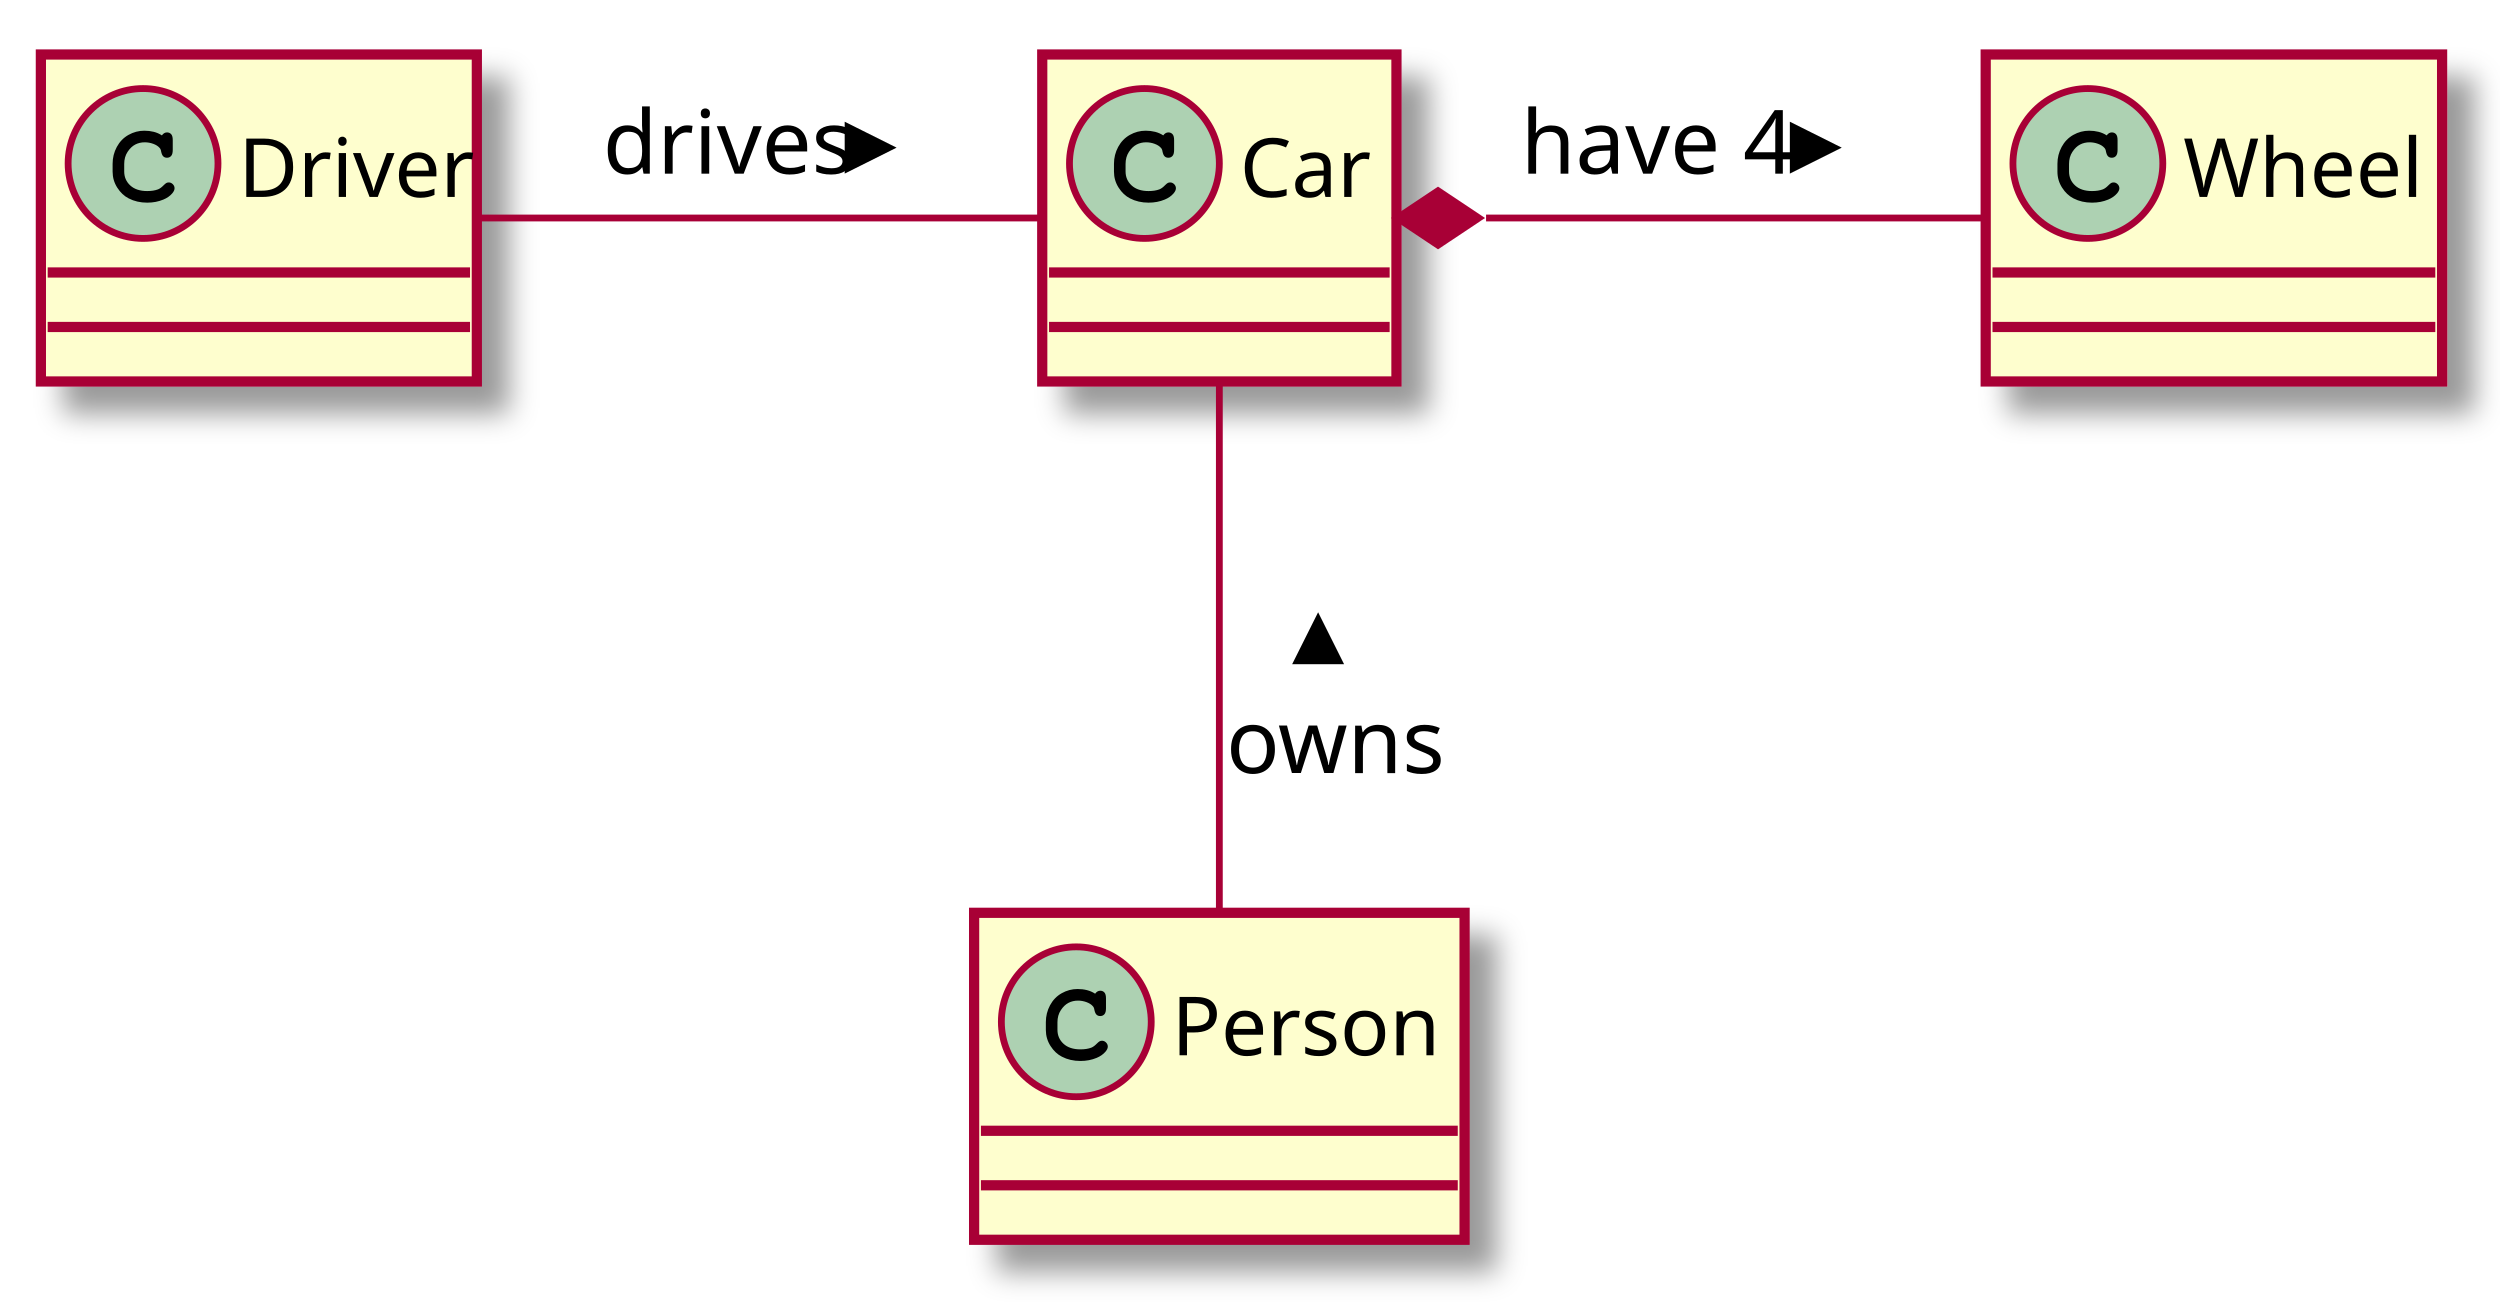
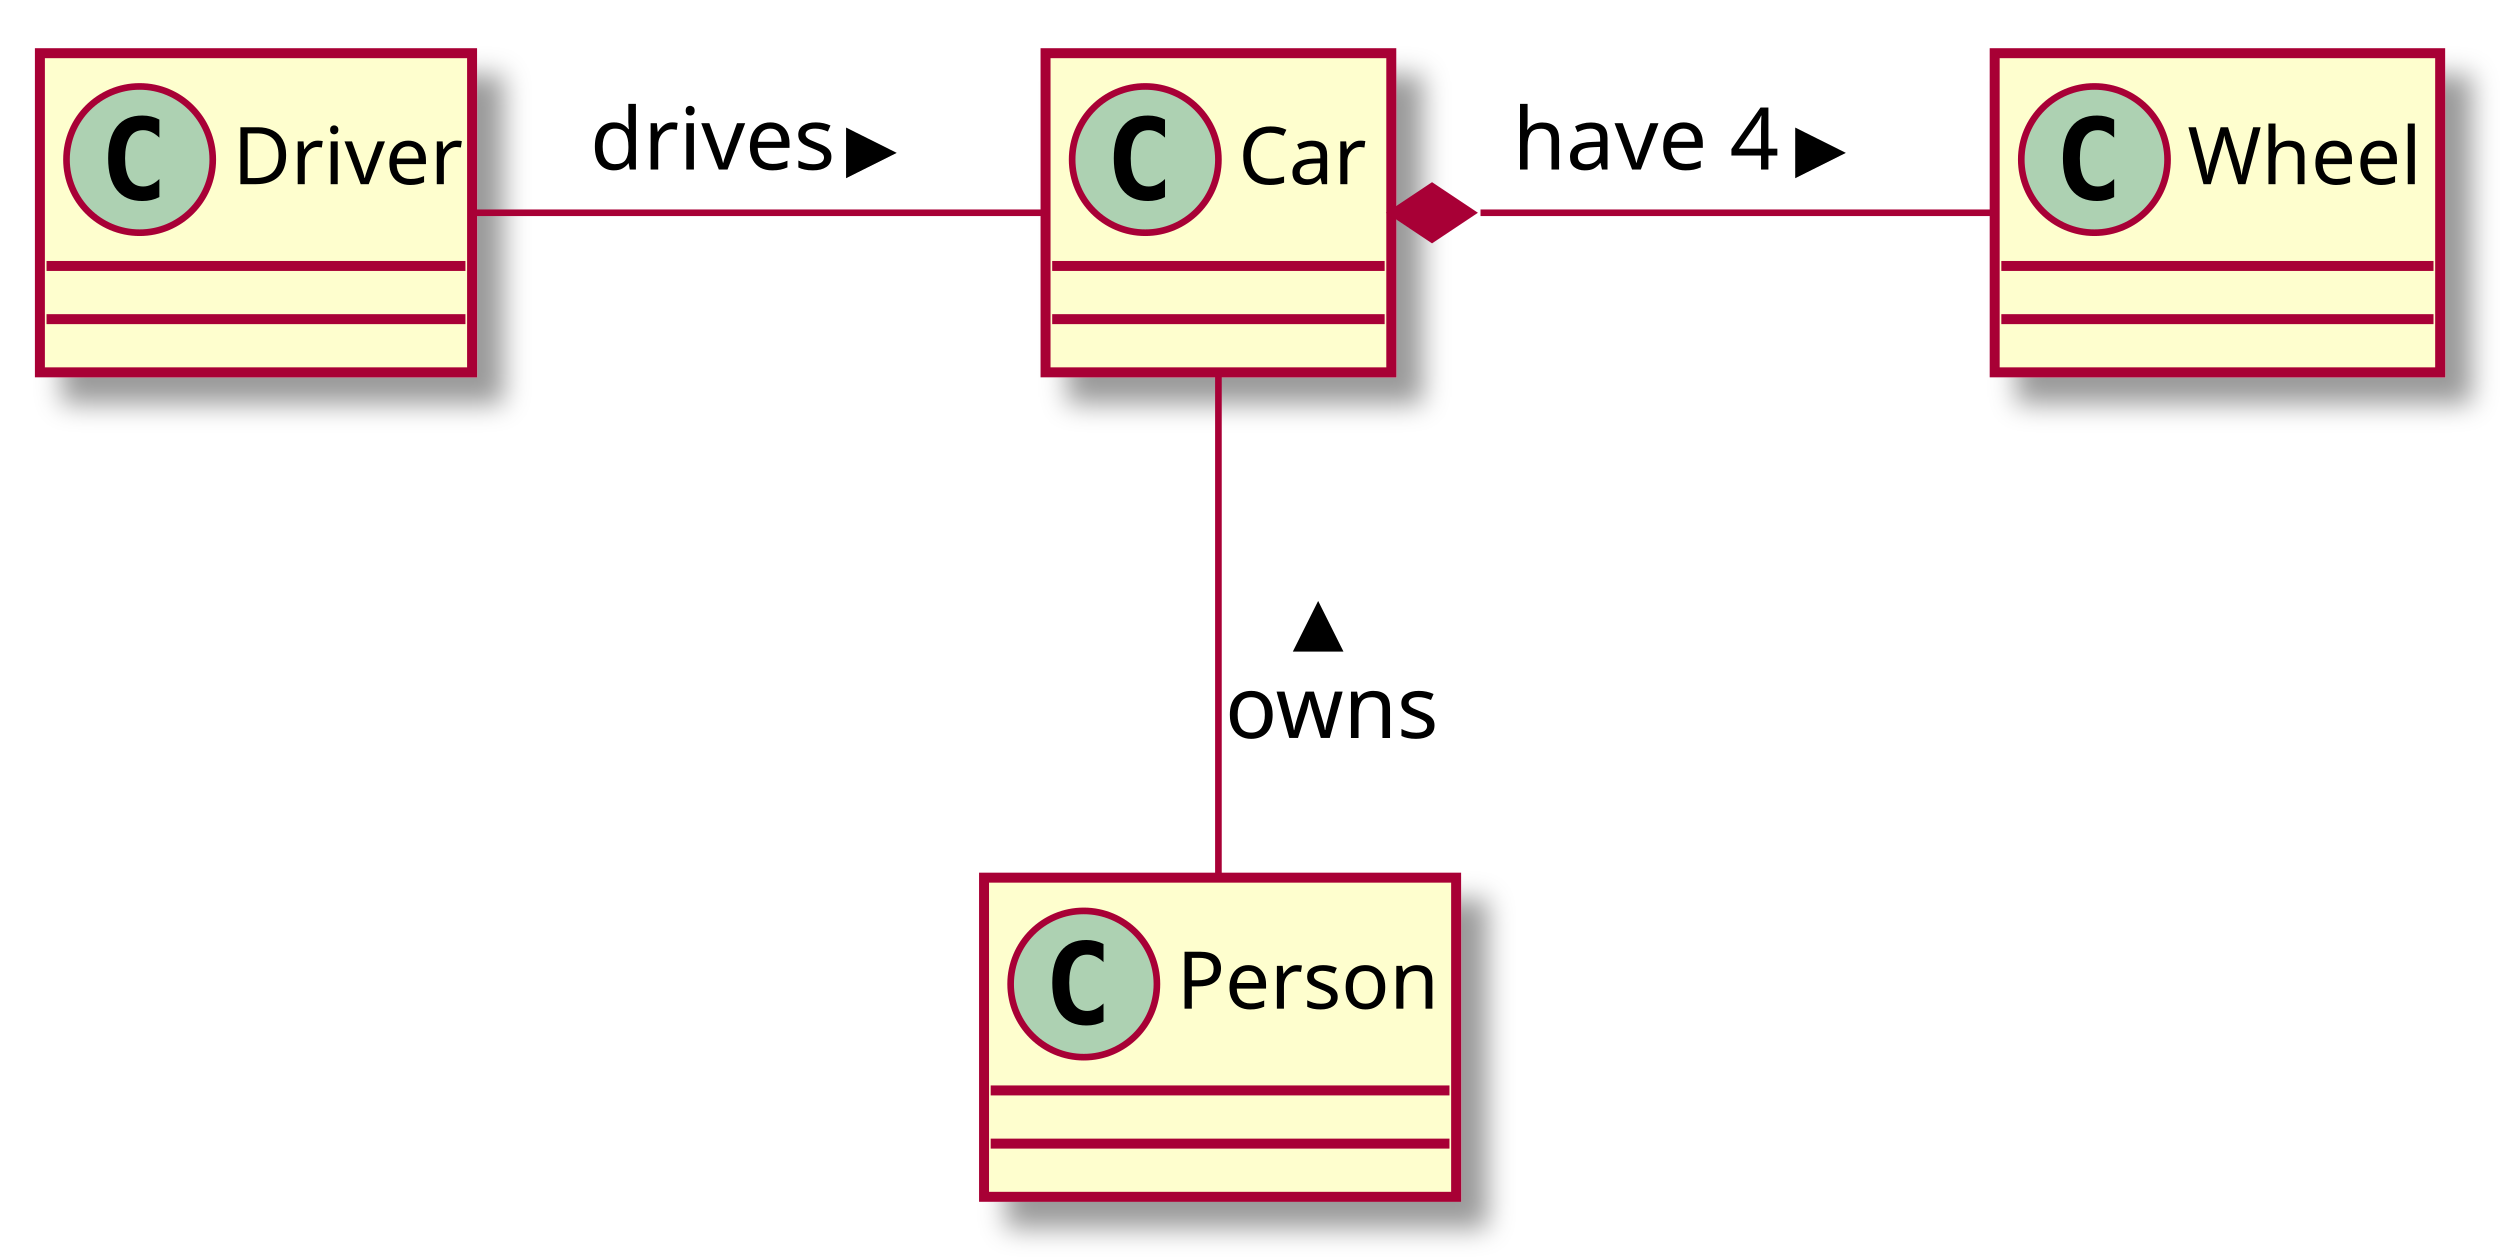
- <svg xmlns="http://www.w3.org/2000/svg" height="191px" style="width:367px;height:191px;" version="1.1" viewBox="0 0 367 191" width="367px">
+ <svg xmlns="http://www.w3.org/2000/svg" height="189px" style="width:376px;height:189px;" version="1.1" viewBox="0 0 376 189" width="376px">
  <defs>
    <filter height="300%" id="f1" width="300%" x="-1" y="-1">
      <feGaussianBlur result="blurOut" stdDeviation="2.0" />
      <feColorMatrix in="blurOut" result="blurOut2" type="matrix" values="0 0 0 0 0 0 0 0 0 0 0 0 0 0 0 0 0 0 .4 0" />
      <feOffset dx="4.0" dy="4.0" in="blurOut2" result="blurOut3" />
      <feBlend in="SourceGraphic" in2="blurOut3" mode="normal" />
    </filter>
  </defs>
  <g>
-     <rect fill="#FEFECE" filter="url(#f1)" height="48" style="stroke: #A80036; stroke-width: 1.5;" width="52" x="153" y="8" />
-     <ellipse cx="168" cy="24" fill="#ADD1B2" rx="11" ry="11" style="stroke: #A80036; stroke-width: 1.0;" />
-     <path d="M170.766,19.875 Q170.922,19.656 171.109,19.547 Q171.297,19.438 171.516,19.438 Q171.891,19.438 172.125,19.695 Q172.359,19.953 172.359,20.562 L172.359,22.016 Q172.359,22.625 172.125,22.891 Q171.891,23.156 171.516,23.156 Q171.172,23.156 170.969,22.953 Q170.766,22.766 170.656,22.25 Q170.609,21.891 170.422,21.703 Q170.094,21.328 169.484,21.109 Q168.875,20.891 168.25,20.891 Q167.484,20.891 166.852,21.219 Q166.219,21.547 165.727,22.297 Q165.234,23.047 165.234,24.078 L165.234,25.172 Q165.234,26.406 166.125,27.227 Q167.016,28.047 168.609,28.047 Q169.547,28.047 170.203,27.797 Q170.594,27.641 171.016,27.203 Q171.281,26.938 171.43,26.859 Q171.578,26.781 171.781,26.781 Q172.109,26.781 172.367,27.039 Q172.625,27.297 172.625,27.641 Q172.625,27.984 172.281,28.391 Q171.781,28.969 170.984,29.297 Q169.906,29.75 168.609,29.75 Q167.094,29.75 165.891,29.125 Q164.906,28.625 164.219,27.555 Q163.531,26.484 163.531,25.203 L163.531,24.047 Q163.531,22.719 164.148,21.57 Q164.766,20.422 165.859,19.805 Q166.953,19.188 168.188,19.188 Q168.922,19.188 169.57,19.352 Q170.219,19.516 170.766,19.875 Z " />
-     <text fill="#000000" font-family="sans-serif" font-size="12" lengthAdjust="spacingAndGlyphs" textLength="20" x="182" y="28.91">Car</text>
-     <line style="stroke: #A80036; stroke-width: 1.5;" x1="154" x2="204" y1="40" y2="40" />
-     <line style="stroke: #A80036; stroke-width: 1.5;" x1="154" x2="204" y1="48" y2="48" />
-     <rect fill="#FEFECE" filter="url(#f1)" height="48" style="stroke: #A80036; stroke-width: 1.5;" width="64" x="6" y="8" />
+     <rect fill="#FEFECE" filter="url(#f1)" height="48" style="stroke: #A80036; stroke-width: 1.5;" width="52" x="157.25" y="8" />
+     <ellipse cx="172.25" cy="24" fill="#ADD1B2" rx="11" ry="11" style="stroke: #A80036; stroke-width: 1.0;" />
+     <path d="M175.219,29.641 Q174.641,29.938 174,30.086 Q173.359,30.234 172.656,30.234 Q170.156,30.234 168.836,28.586 Q167.516,26.938 167.516,23.812 Q167.516,20.688 168.836,19.031 Q170.156,17.375 172.656,17.375 Q173.359,17.375 174.008,17.531 Q174.656,17.688 175.219,17.984 L175.219,20.703 Q174.594,20.125 174,19.852 Q173.406,19.578 172.781,19.578 Q171.438,19.578 170.75,20.648 Q170.062,21.719 170.062,23.812 Q170.062,25.906 170.75,26.977 Q171.438,28.047 172.781,28.047 Q173.406,28.047 174,27.773 Q174.594,27.5 175.219,26.922 L175.219,29.641 Z " />
+     <text fill="#000000" font-family="sans-serif" font-size="12" lengthAdjust="spacingAndGlyphs" textLength="20" x="186.25" y="27.7">Car</text>
+     <line style="stroke: #A80036; stroke-width: 1.5;" x1="158.25" x2="208.25" y1="40" y2="40" />
+     <line style="stroke: #A80036; stroke-width: 1.5;" x1="158.25" x2="208.25" y1="48" y2="48" />
+     <rect fill="#FEFECE" filter="url(#f1)" height="48" style="stroke: #A80036; stroke-width: 1.5;" width="65" x="6" y="8" />
    <ellipse cx="21" cy="24" fill="#ADD1B2" rx="11" ry="11" style="stroke: #A80036; stroke-width: 1.0;" />
-     <path d="M23.766,19.875 Q23.922,19.656 24.109,19.547 Q24.297,19.438 24.516,19.438 Q24.891,19.438 25.125,19.695 Q25.359,19.953 25.359,20.562 L25.359,22.016 Q25.359,22.625 25.125,22.891 Q24.891,23.156 24.516,23.156 Q24.172,23.156 23.969,22.953 Q23.766,22.766 23.656,22.25 Q23.609,21.891 23.422,21.703 Q23.094,21.328 22.484,21.109 Q21.875,20.891 21.25,20.891 Q20.484,20.891 19.852,21.219 Q19.219,21.547 18.727,22.297 Q18.234,23.047 18.234,24.078 L18.234,25.172 Q18.234,26.406 19.125,27.227 Q20.016,28.047 21.609,28.047 Q22.547,28.047 23.203,27.797 Q23.594,27.641 24.016,27.203 Q24.281,26.938 24.43,26.859 Q24.578,26.781 24.781,26.781 Q25.109,26.781 25.367,27.039 Q25.625,27.297 25.625,27.641 Q25.625,27.984 25.281,28.391 Q24.781,28.969 23.984,29.297 Q22.906,29.75 21.609,29.75 Q20.094,29.75 18.891,29.125 Q17.906,28.625 17.219,27.555 Q16.531,26.484 16.531,25.203 L16.531,24.047 Q16.531,22.719 17.148,21.57 Q17.766,20.422 18.859,19.805 Q19.953,19.188 21.188,19.188 Q21.922,19.188 22.57,19.352 Q23.219,19.516 23.766,19.875 Z " />
-     <text fill="#000000" font-family="sans-serif" font-size="12" lengthAdjust="spacingAndGlyphs" textLength="32" x="35" y="28.91">Driver</text>
-     <line style="stroke: #A80036; stroke-width: 1.5;" x1="7" x2="69" y1="40" y2="40" />
-     <line style="stroke: #A80036; stroke-width: 1.5;" x1="7" x2="69" y1="48" y2="48" />
-     <rect fill="#FEFECE" filter="url(#f1)" height="48" style="stroke: #A80036; stroke-width: 1.5;" width="67" x="291.5" y="8" />
-     <ellipse cx="306.5" cy="24" fill="#ADD1B2" rx="11" ry="11" style="stroke: #A80036; stroke-width: 1.0;" />
-     <path d="M309.266,19.875 Q309.422,19.656 309.609,19.547 Q309.797,19.438 310.016,19.438 Q310.391,19.438 310.625,19.695 Q310.859,19.953 310.859,20.562 L310.859,22.016 Q310.859,22.625 310.625,22.891 Q310.391,23.156 310.016,23.156 Q309.672,23.156 309.469,22.953 Q309.266,22.766 309.156,22.25 Q309.109,21.891 308.922,21.703 Q308.594,21.328 307.984,21.109 Q307.375,20.891 306.75,20.891 Q305.984,20.891 305.352,21.219 Q304.719,21.547 304.227,22.297 Q303.734,23.047 303.734,24.078 L303.734,25.172 Q303.734,26.406 304.625,27.227 Q305.516,28.047 307.109,28.047 Q308.047,28.047 308.703,27.797 Q309.094,27.641 309.516,27.203 Q309.781,26.938 309.93,26.859 Q310.078,26.781 310.281,26.781 Q310.609,26.781 310.867,27.039 Q311.125,27.297 311.125,27.641 Q311.125,27.984 310.781,28.391 Q310.281,28.969 309.484,29.297 Q308.406,29.75 307.109,29.75 Q305.594,29.75 304.391,29.125 Q303.406,28.625 302.719,27.555 Q302.031,26.484 302.031,25.203 L302.031,24.047 Q302.031,22.719 302.648,21.57 Q303.266,20.422 304.359,19.805 Q305.453,19.188 306.688,19.188 Q307.422,19.188 308.07,19.352 Q308.719,19.516 309.266,19.875 Z " />
-     <text fill="#000000" font-family="sans-serif" font-size="12" lengthAdjust="spacingAndGlyphs" textLength="35" x="320.5" y="28.91">Wheel</text>
-     <line style="stroke: #A80036; stroke-width: 1.5;" x1="292.5" x2="357.5" y1="40" y2="40" />
-     <line style="stroke: #A80036; stroke-width: 1.5;" x1="292.5" x2="357.5" y1="48" y2="48" />
-     <rect fill="#FEFECE" filter="url(#f1)" height="48" style="stroke: #A80036; stroke-width: 1.5;" width="72" x="143" y="134" />
-     <ellipse cx="158" cy="150" fill="#ADD1B2" rx="11" ry="11" style="stroke: #A80036; stroke-width: 1.0;" />
-     <path d="M160.766,145.875 Q160.922,145.656 161.109,145.547 Q161.297,145.438 161.516,145.438 Q161.891,145.438 162.125,145.695 Q162.359,145.953 162.359,146.562 L162.359,148.016 Q162.359,148.625 162.125,148.891 Q161.891,149.156 161.516,149.156 Q161.172,149.156 160.969,148.953 Q160.766,148.766 160.656,148.25 Q160.609,147.891 160.422,147.703 Q160.094,147.328 159.484,147.109 Q158.875,146.891 158.25,146.891 Q157.484,146.891 156.852,147.219 Q156.219,147.547 155.727,148.297 Q155.234,149.047 155.234,150.078 L155.234,151.172 Q155.234,152.406 156.125,153.227 Q157.016,154.047 158.609,154.047 Q159.547,154.047 160.203,153.797 Q160.594,153.641 161.016,153.203 Q161.281,152.938 161.43,152.859 Q161.578,152.781 161.781,152.781 Q162.109,152.781 162.367,153.039 Q162.625,153.297 162.625,153.641 Q162.625,153.984 162.281,154.391 Q161.781,154.969 160.984,155.297 Q159.906,155.75 158.609,155.75 Q157.094,155.75 155.891,155.125 Q154.906,154.625 154.219,153.555 Q153.531,152.484 153.531,151.203 L153.531,150.047 Q153.531,148.719 154.148,147.57 Q154.766,146.422 155.859,145.805 Q156.953,145.188 158.188,145.188 Q158.922,145.188 159.57,145.352 Q160.219,145.516 160.766,145.875 Z " />
-     <text fill="#000000" font-family="sans-serif" font-size="12" lengthAdjust="spacingAndGlyphs" textLength="40" x="172" y="154.91">Person</text>
-     <line style="stroke: #A80036; stroke-width: 1.5;" x1="144" x2="214" y1="166" y2="166" />
-     <line style="stroke: #A80036; stroke-width: 1.5;" x1="144" x2="214" y1="174" y2="174" />
-     <path d="M70.348,32 C95.39,32 129.622,32 152.925,32 " fill="none" style="stroke: #A80036; stroke-width: 1.0;" />
-     <text fill="#000000" font-family="sans-serif" font-size="13" lengthAdjust="spacingAndGlyphs" textLength="33" x="88.5" y="25.495">drives</text>
-     <polygon fill="#000000" points="124.5,18.676,130.5,21.676,124.5,24.676,124.5,18.676" style="stroke: #000000; stroke-width: 1.0;" />
-     <path d="M218.153,32 C241.021,32 269.579,32 291.416,32 " fill="none" style="stroke: #A80036; stroke-width: 1.0;" />
-     <polygon fill="#A80036" points="205.102,32,211.102,36,217.102,32,211.102,28,205.102,32" style="stroke: #A80036; stroke-width: 1.0;" />
-     <text fill="#000000" font-family="sans-serif" font-size="13" lengthAdjust="spacingAndGlyphs" textLength="37" x="223.25" y="25.495">have 4</text>
-     <polygon fill="#000000" points="263.25,18.676,269.25,21.676,263.25,24.676,263.25,18.676" style="stroke: #000000; stroke-width: 1.0;" />
-     <path d="M179,56.033 C179,78.165 179,111.438 179,133.67 " fill="none" style="stroke: #A80036; stroke-width: 1.0;" />
-     <polygon fill="#000000" points="190.5,97,193.5,91,196.5,97,190.5,97" style="stroke: #000000; stroke-width: 1.0;" />
-     <text fill="#000000" font-family="sans-serif" font-size="13" lengthAdjust="spacingAndGlyphs" textLength="30" x="180" y="113.495">owns</text>
+     <path d="M23.969,29.641 Q23.391,29.938 22.75,30.086 Q22.109,30.234 21.406,30.234 Q18.906,30.234 17.586,28.586 Q16.266,26.938 16.266,23.812 Q16.266,20.688 17.586,19.031 Q18.906,17.375 21.406,17.375 Q22.109,17.375 22.758,17.531 Q23.406,17.688 23.969,17.984 L23.969,20.703 Q23.344,20.125 22.75,19.852 Q22.156,19.578 21.531,19.578 Q20.188,19.578 19.5,20.648 Q18.812,21.719 18.812,23.812 Q18.812,25.906 19.5,26.977 Q20.188,28.047 21.531,28.047 Q22.156,28.047 22.75,27.773 Q23.344,27.5 23.969,26.922 L23.969,29.641 Z " />
+     <text fill="#000000" font-family="sans-serif" font-size="12" lengthAdjust="spacingAndGlyphs" textLength="33" x="35" y="27.7">Driver</text>
+     <line style="stroke: #A80036; stroke-width: 1.5;" x1="7" x2="70" y1="40" y2="40" />
+     <line style="stroke: #A80036; stroke-width: 1.5;" x1="7" x2="70" y1="48" y2="48" />
+     <rect fill="#FEFECE" filter="url(#f1)" height="48" style="stroke: #A80036; stroke-width: 1.5;" width="67" x="300" y="8" />
+     <ellipse cx="315" cy="24" fill="#ADD1B2" rx="11" ry="11" style="stroke: #A80036; stroke-width: 1.0;" />
+     <path d="M317.969,29.641 Q317.391,29.938 316.75,30.086 Q316.109,30.234 315.406,30.234 Q312.906,30.234 311.586,28.586 Q310.266,26.938 310.266,23.812 Q310.266,20.688 311.586,19.031 Q312.906,17.375 315.406,17.375 Q316.109,17.375 316.758,17.531 Q317.406,17.688 317.969,17.984 L317.969,20.703 Q317.344,20.125 316.75,19.852 Q316.156,19.578 315.531,19.578 Q314.188,19.578 313.5,20.648 Q312.812,21.719 312.812,23.812 Q312.812,25.906 313.5,26.977 Q314.188,28.047 315.531,28.047 Q316.156,28.047 316.75,27.773 Q317.344,27.5 317.969,26.922 L317.969,29.641 Z " />
+     <text fill="#000000" font-family="sans-serif" font-size="12" lengthAdjust="spacingAndGlyphs" textLength="35" x="329" y="27.7">Wheel</text>
+     <line style="stroke: #A80036; stroke-width: 1.5;" x1="301" x2="366" y1="40" y2="40" />
+     <line style="stroke: #A80036; stroke-width: 1.5;" x1="301" x2="366" y1="48" y2="48" />
+     <rect fill="#FEFECE" filter="url(#f1)" height="48" style="stroke: #A80036; stroke-width: 1.5;" width="71" x="148" y="132" />
+     <ellipse cx="163" cy="148" fill="#ADD1B2" rx="11" ry="11" style="stroke: #A80036; stroke-width: 1.0;" />
+     <path d="M165.969,153.641 Q165.391,153.938 164.75,154.086 Q164.109,154.234 163.406,154.234 Q160.906,154.234 159.586,152.586 Q158.266,150.938 158.266,147.812 Q158.266,144.688 159.586,143.031 Q160.906,141.375 163.406,141.375 Q164.109,141.375 164.758,141.531 Q165.406,141.688 165.969,141.984 L165.969,144.703 Q165.344,144.125 164.75,143.852 Q164.156,143.578 163.531,143.578 Q162.188,143.578 161.5,144.648 Q160.812,145.719 160.812,147.812 Q160.812,149.906 161.5,150.977 Q162.188,152.047 163.531,152.047 Q164.156,152.047 164.75,151.773 Q165.344,151.5 165.969,150.922 L165.969,153.641 Z " />
+     <text fill="#000000" font-family="sans-serif" font-size="12" lengthAdjust="spacingAndGlyphs" textLength="39" x="177" y="151.7">Person</text>
+     <line style="stroke: #A80036; stroke-width: 1.5;" x1="149" x2="218" y1="164" y2="164" />
+     <line style="stroke: #A80036; stroke-width: 1.5;" x1="149" x2="218" y1="172" y2="172" />
+     <path d="M70.791,32 C96.842,32 132.904,32 157.102,32 " fill="none" style="stroke: #A80036; stroke-width: 1.0;" />
+     <text fill="#000000" font-family="sans-serif" font-size="13" lengthAdjust="spacingAndGlyphs" textLength="36" x="88.75" y="25.499">drives</text>
+     <polygon fill="#000000" points="127.75,19.993,133.75,22.993,127.75,25.993,127.75,19.993" style="stroke: #000000; stroke-width: 1.0;" />
+     <path d="M222.67,32 C246.665,32 276.983,32 299.803,32 " fill="none" style="stroke: #A80036; stroke-width: 1.0;" />
+     <polygon fill="#A80036" points="209.378,32,215.378,36,221.378,32,215.378,28,209.378,32" style="stroke: #A80036; stroke-width: 1.0;" />
+     <text fill="#000000" font-family="sans-serif" font-size="13" lengthAdjust="spacingAndGlyphs" textLength="40" x="227.5" y="25.499">have 4</text>
+     <polygon fill="#000000" points="270.5,19.993,276.5,22.993,270.5,25.993,270.5,19.993" style="stroke: #000000; stroke-width: 1.0;" />
+     <path d="M183.25,56.234 C183.25,77.943 183.25,110.172 183.25,131.852 " fill="none" style="stroke: #A80036; stroke-width: 1.0;" />
+     <polygon fill="#000000" points="195.25,97.5,198.25,91.5,201.25,97.5,195.25,97.5" style="stroke: #000000; stroke-width: 1.0;" />
+     <text fill="#000000" font-family="sans-serif" font-size="13" lengthAdjust="spacingAndGlyphs" textLength="31" x="184.25" y="110.999">owns</text>
  </g>
</svg>
